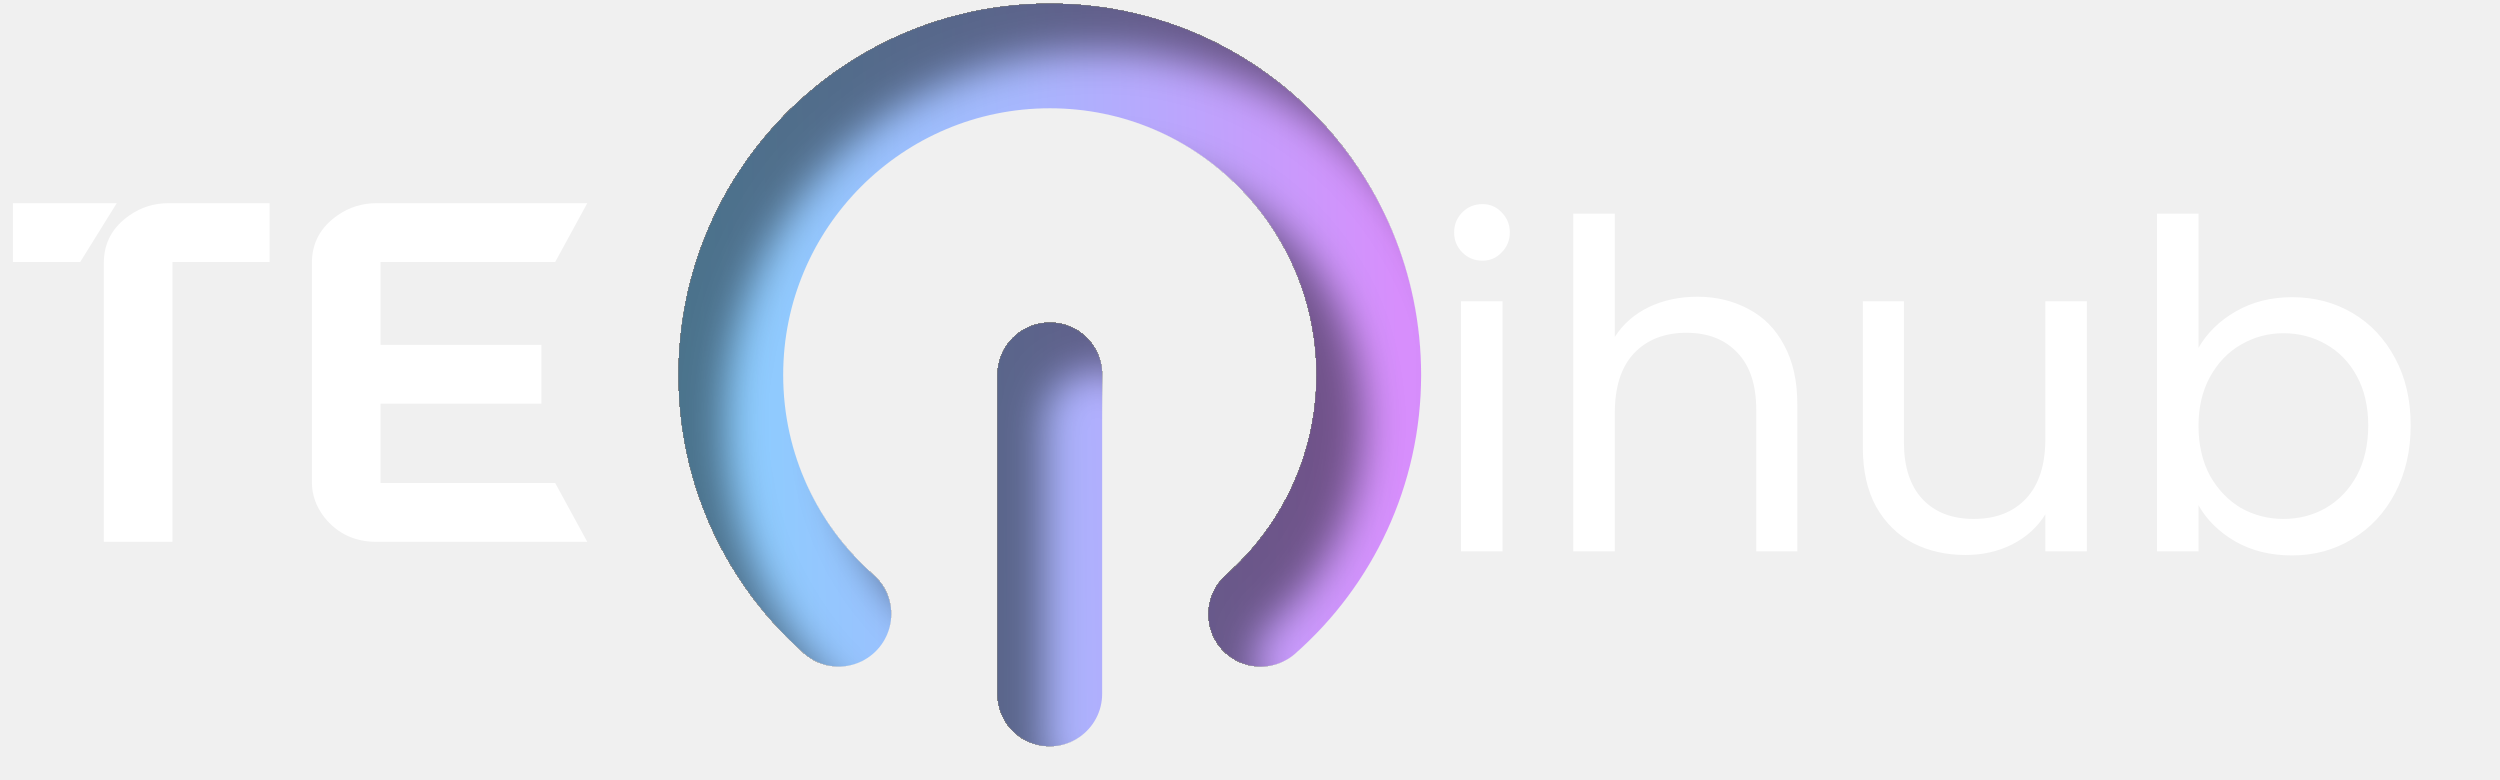
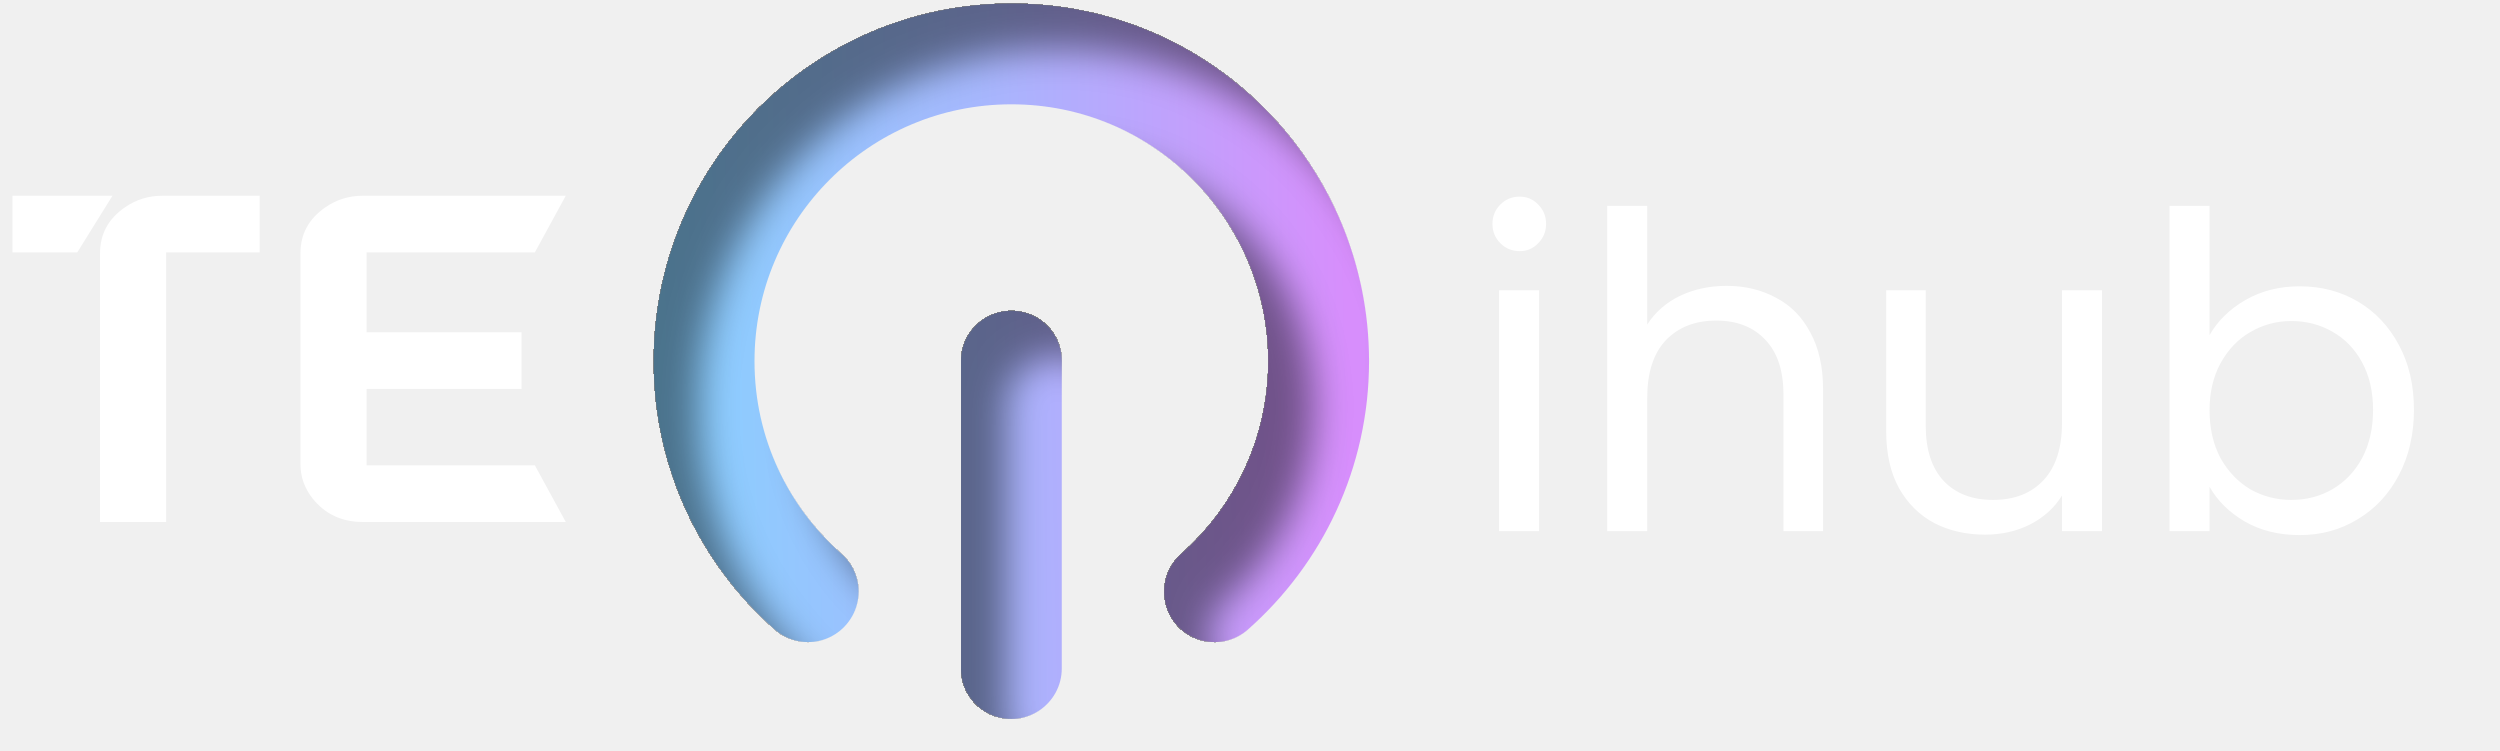
- <svg xmlns="http://www.w3.org/2000/svg" width="263" height="82" viewBox="0 0 263 82" fill="none">
-   <path d="M155.952 27.424C155.12 27.424 154.416 27.136 153.84 26.56C153.264 25.984 152.976 25.28 152.976 24.448C152.976 23.616 153.264 22.912 153.84 22.336C154.416 21.76 155.12 21.472 155.952 21.472C156.752 21.472 157.424 21.76 157.968 22.336C158.544 22.912 158.832 23.616 158.832 24.448C158.832 25.28 158.544 25.984 157.968 26.56C157.424 27.136 156.752 27.424 155.952 27.424ZM158.064 31.696V58H153.696V31.696H158.064ZM178.565 31.216C180.549 31.216 182.341 31.648 183.941 32.512C185.541 33.344 186.789 34.608 187.685 36.304C188.613 38 189.077 40.064 189.077 42.496V58H184.757V43.12C184.757 40.496 184.101 38.496 182.789 37.12C181.477 35.712 179.685 35.008 177.413 35.008C175.109 35.008 173.269 35.728 171.893 37.168C170.549 38.608 169.877 40.704 169.877 43.456V58H165.509V22.48H169.877V35.44C170.741 34.096 171.925 33.056 173.429 32.32C174.965 31.584 176.677 31.216 178.565 31.216ZM219.54 31.696V58H215.172V54.112C214.34 55.456 213.172 56.512 211.668 57.28C210.196 58.016 208.564 58.384 206.772 58.384C204.724 58.384 202.884 57.968 201.252 57.136C199.62 56.272 198.324 54.992 197.364 53.296C196.436 51.6 195.972 49.536 195.972 47.104V31.696H200.292V46.528C200.292 49.12 200.948 51.12 202.26 52.528C203.572 53.904 205.364 54.592 207.636 54.592C209.972 54.592 211.812 53.872 213.156 52.432C214.5 50.992 215.172 48.896 215.172 46.144V31.696H219.54ZM231.283 36.592C232.179 35.024 233.491 33.744 235.219 32.752C236.947 31.76 238.915 31.264 241.123 31.264C243.491 31.264 245.619 31.824 247.507 32.944C249.395 34.064 250.883 35.648 251.971 37.696C253.059 39.712 253.603 42.064 253.603 44.752C253.603 47.408 253.059 49.776 251.971 51.856C250.883 53.936 249.379 55.552 247.459 56.704C245.571 57.856 243.459 58.432 241.123 58.432C238.851 58.432 236.851 57.936 235.123 56.944C233.427 55.952 232.147 54.688 231.283 53.152V58H226.915V22.48H231.283V36.592ZM249.139 44.752C249.139 42.768 248.739 41.04 247.939 39.568C247.139 38.096 246.051 36.976 244.675 36.208C243.331 35.44 241.843 35.056 240.211 35.056C238.611 35.056 237.123 35.456 235.747 36.256C234.403 37.024 233.315 38.16 232.483 39.664C231.683 41.136 231.283 42.848 231.283 44.8C231.283 46.784 231.683 48.528 232.483 50.032C233.315 51.504 234.403 52.64 235.747 53.44C237.123 54.208 238.611 54.592 240.211 54.592C241.843 54.592 243.331 54.208 244.675 53.44C246.051 52.64 247.139 51.504 247.939 50.032C248.739 48.528 249.139 46.768 249.139 44.752Z" fill="white" />
+ <svg xmlns="http://www.w3.org/2000/svg" width="273" height="82" viewBox="0 0 273 82" fill="none">
+   <path d="M165.952 27.424C165.12 27.424 164.416 27.136 163.84 26.56C163.264 25.984 162.976 25.28 162.976 24.448C162.976 23.616 163.264 22.912 163.84 22.336C164.416 21.76 165.12 21.472 165.952 21.472C166.752 21.472 167.424 21.76 167.968 22.336C168.544 22.912 168.832 23.616 168.832 24.448C168.832 25.28 168.544 25.984 167.968 26.56C167.424 27.136 166.752 27.424 165.952 27.424ZM168.064 31.696V58H163.696V31.696H168.064ZM188.565 31.216C190.549 31.216 192.341 31.648 193.941 32.512C195.541 33.344 196.789 34.608 197.685 36.304C198.613 38 199.077 40.064 199.077 42.496V58H194.757V43.12C194.757 40.496 194.101 38.496 192.789 37.12C191.477 35.712 189.685 35.008 187.413 35.008C185.109 35.008 183.269 35.728 181.893 37.168C180.549 38.608 179.877 40.704 179.877 43.456V58H175.509V22.48H179.877V35.44C180.741 34.096 181.925 33.056 183.429 32.32C184.965 31.584 186.677 31.216 188.565 31.216ZM229.54 31.696V58H225.172V54.112C224.34 55.456 223.172 56.512 221.668 57.28C220.196 58.016 218.564 58.384 216.772 58.384C214.724 58.384 212.884 57.968 211.252 57.136C209.62 56.272 208.324 54.992 207.364 53.296C206.436 51.6 205.972 49.536 205.972 47.104V31.696H210.292V46.528C210.292 49.12 210.948 51.12 212.26 52.528C213.572 53.904 215.364 54.592 217.636 54.592C219.972 54.592 221.812 53.872 223.156 52.432C224.5 50.992 225.172 48.896 225.172 46.144V31.696H229.54ZM241.283 36.592C242.179 35.024 243.491 33.744 245.219 32.752C246.947 31.76 248.915 31.264 251.123 31.264C253.491 31.264 255.619 31.824 257.507 32.944C259.395 34.064 260.883 35.648 261.971 37.696C263.059 39.712 263.603 42.064 263.603 44.752C263.603 47.408 263.059 49.776 261.971 51.856C260.883 53.936 259.379 55.552 257.459 56.704C255.571 57.856 253.459 58.432 251.123 58.432C248.851 58.432 246.851 57.936 245.123 56.944C243.427 55.952 242.147 54.688 241.283 53.152V58H236.915V22.48H241.283V36.592ZM259.139 44.752C259.139 42.768 258.739 41.04 257.939 39.568C257.139 38.096 256.051 36.976 254.675 36.208C253.331 35.44 251.843 35.056 250.211 35.056C248.611 35.056 247.123 35.456 245.747 36.256C244.403 37.024 243.315 38.16 242.483 39.664C241.683 41.136 241.283 42.848 241.283 44.8C241.283 46.784 241.683 48.528 242.483 50.032C243.315 51.504 244.403 52.64 245.747 53.44C247.123 54.208 248.611 54.592 250.211 54.592C251.843 54.592 253.331 54.208 254.675 53.44C256.051 52.64 257.139 51.504 257.939 50.032C258.739 48.528 259.139 46.768 259.139 44.752Z" fill="white" />
  <path d="M18.141 57H10.922V27.656C10.922 25.562 11.828 23.891 13.641 22.641C14.859 21.797 16.219 21.375 17.719 21.375H28.359V27.562H18.141V57ZM12.281 21.375L8.438 27.562H1.359V21.375H12.281ZM40.031 42.469V50.812H58.406L61.781 57H39.609C37.328 57 35.5 56.141 34.125 54.422C33.25 53.297 32.812 52.062 32.812 50.719V27.656C32.812 25.562 33.719 23.891 35.531 22.641C36.75 21.797 38.109 21.375 39.609 21.375H61.781L58.406 27.562H40.031V36.281H56.953V42.469H40.031Z" fill="white" />
  <g filter="url(#filter0_i_98_17)">
    <path d="M110.446 73V39.446M88.251 64.612C81.285 58.463 76.891 49.468 76.891 39.446C76.891 20.914 91.914 5.891 110.446 5.891C128.977 5.891 144 20.914 144 39.446C144 49.468 139.606 58.463 132.64 64.612" stroke="url(#paint0_linear_98_17)" stroke-width="11" stroke-linecap="round" stroke-linejoin="round" />
  </g>
  <defs>
    <filter id="filter0_i_98_17" x="71.391" y="0.391" width="82.109" height="82.109" filterUnits="userSpaceOnUse" color-interpolation-filters="sRGB">
      <feFlood flood-opacity="0" result="BackgroundImageFix" />
      <feBlend mode="normal" in="SourceGraphic" in2="BackgroundImageFix" result="shape" />
      <feColorMatrix in="SourceAlpha" type="matrix" values="0 0 0 0 0 0 0 0 0 0 0 0 0 0 0 0 0 0 127 0" result="hardAlpha" />
      <feOffset dx="5" dy="5" />
      <feGaussianBlur stdDeviation="2" />
      <feComposite in2="hardAlpha" operator="arithmetic" k2="-1" k3="1" />
      <feColorMatrix type="matrix" values="0 0 0 0 0 0 0 0 0 0 0 0 0 0 0 0 0 0 0.45 0" />
      <feBlend mode="normal" in2="shape" result="effect1_innerShadow_98_17" />
    </filter>
    <linearGradient id="paint0_linear_98_17" x1="147.196" y1="36.25" x2="72.098" y2="37.848" gradientUnits="userSpaceOnUse">
      <stop stop-color="#D78EFC" />
      <stop offset="0.531" stop-color="#A6B7FD" />
      <stop offset="1" stop-color="#88D1FF" />
    </linearGradient>
  </defs>
</svg>
